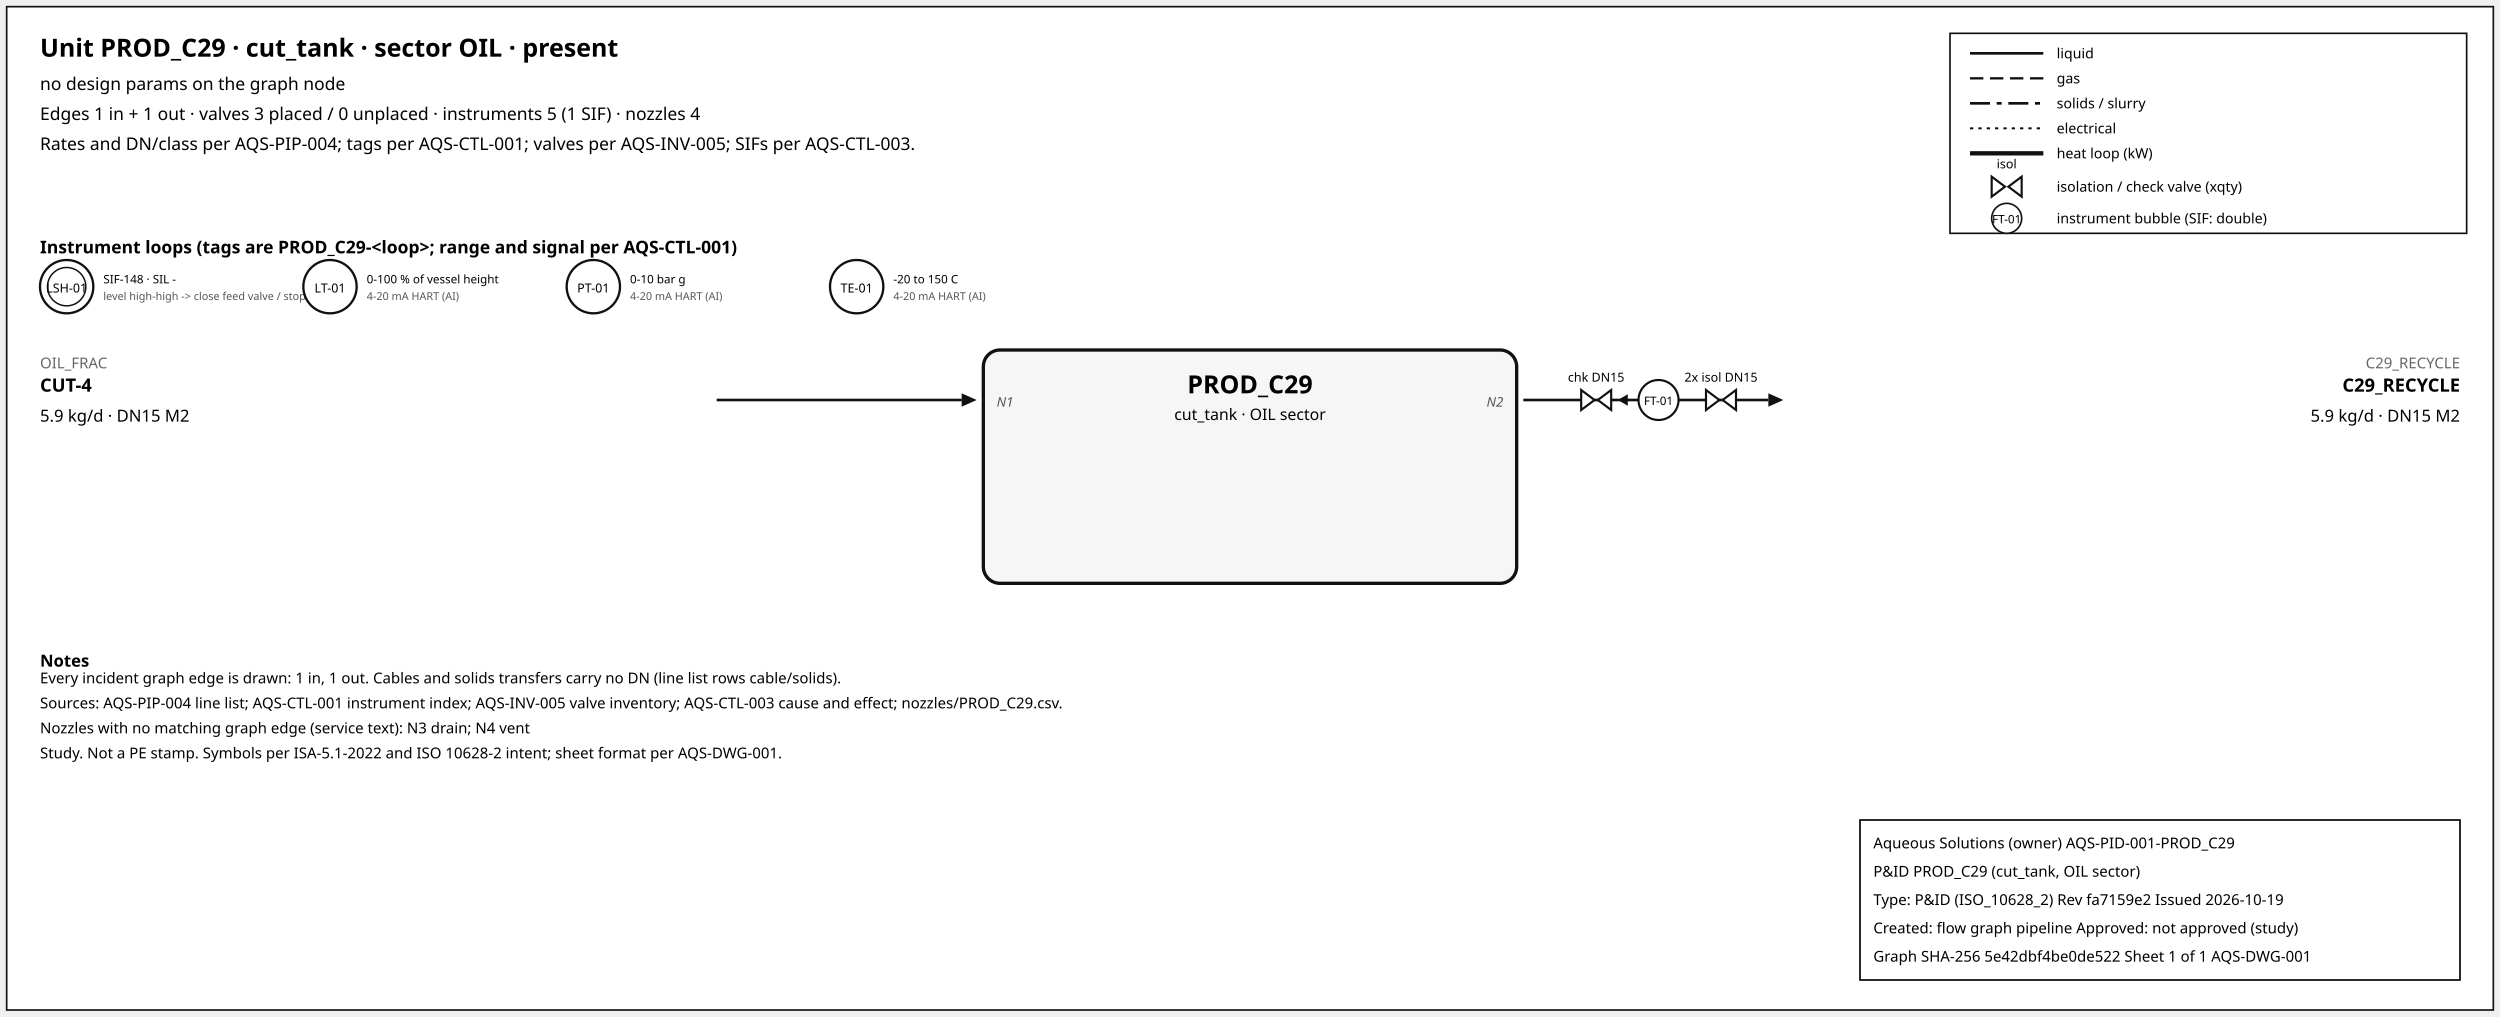
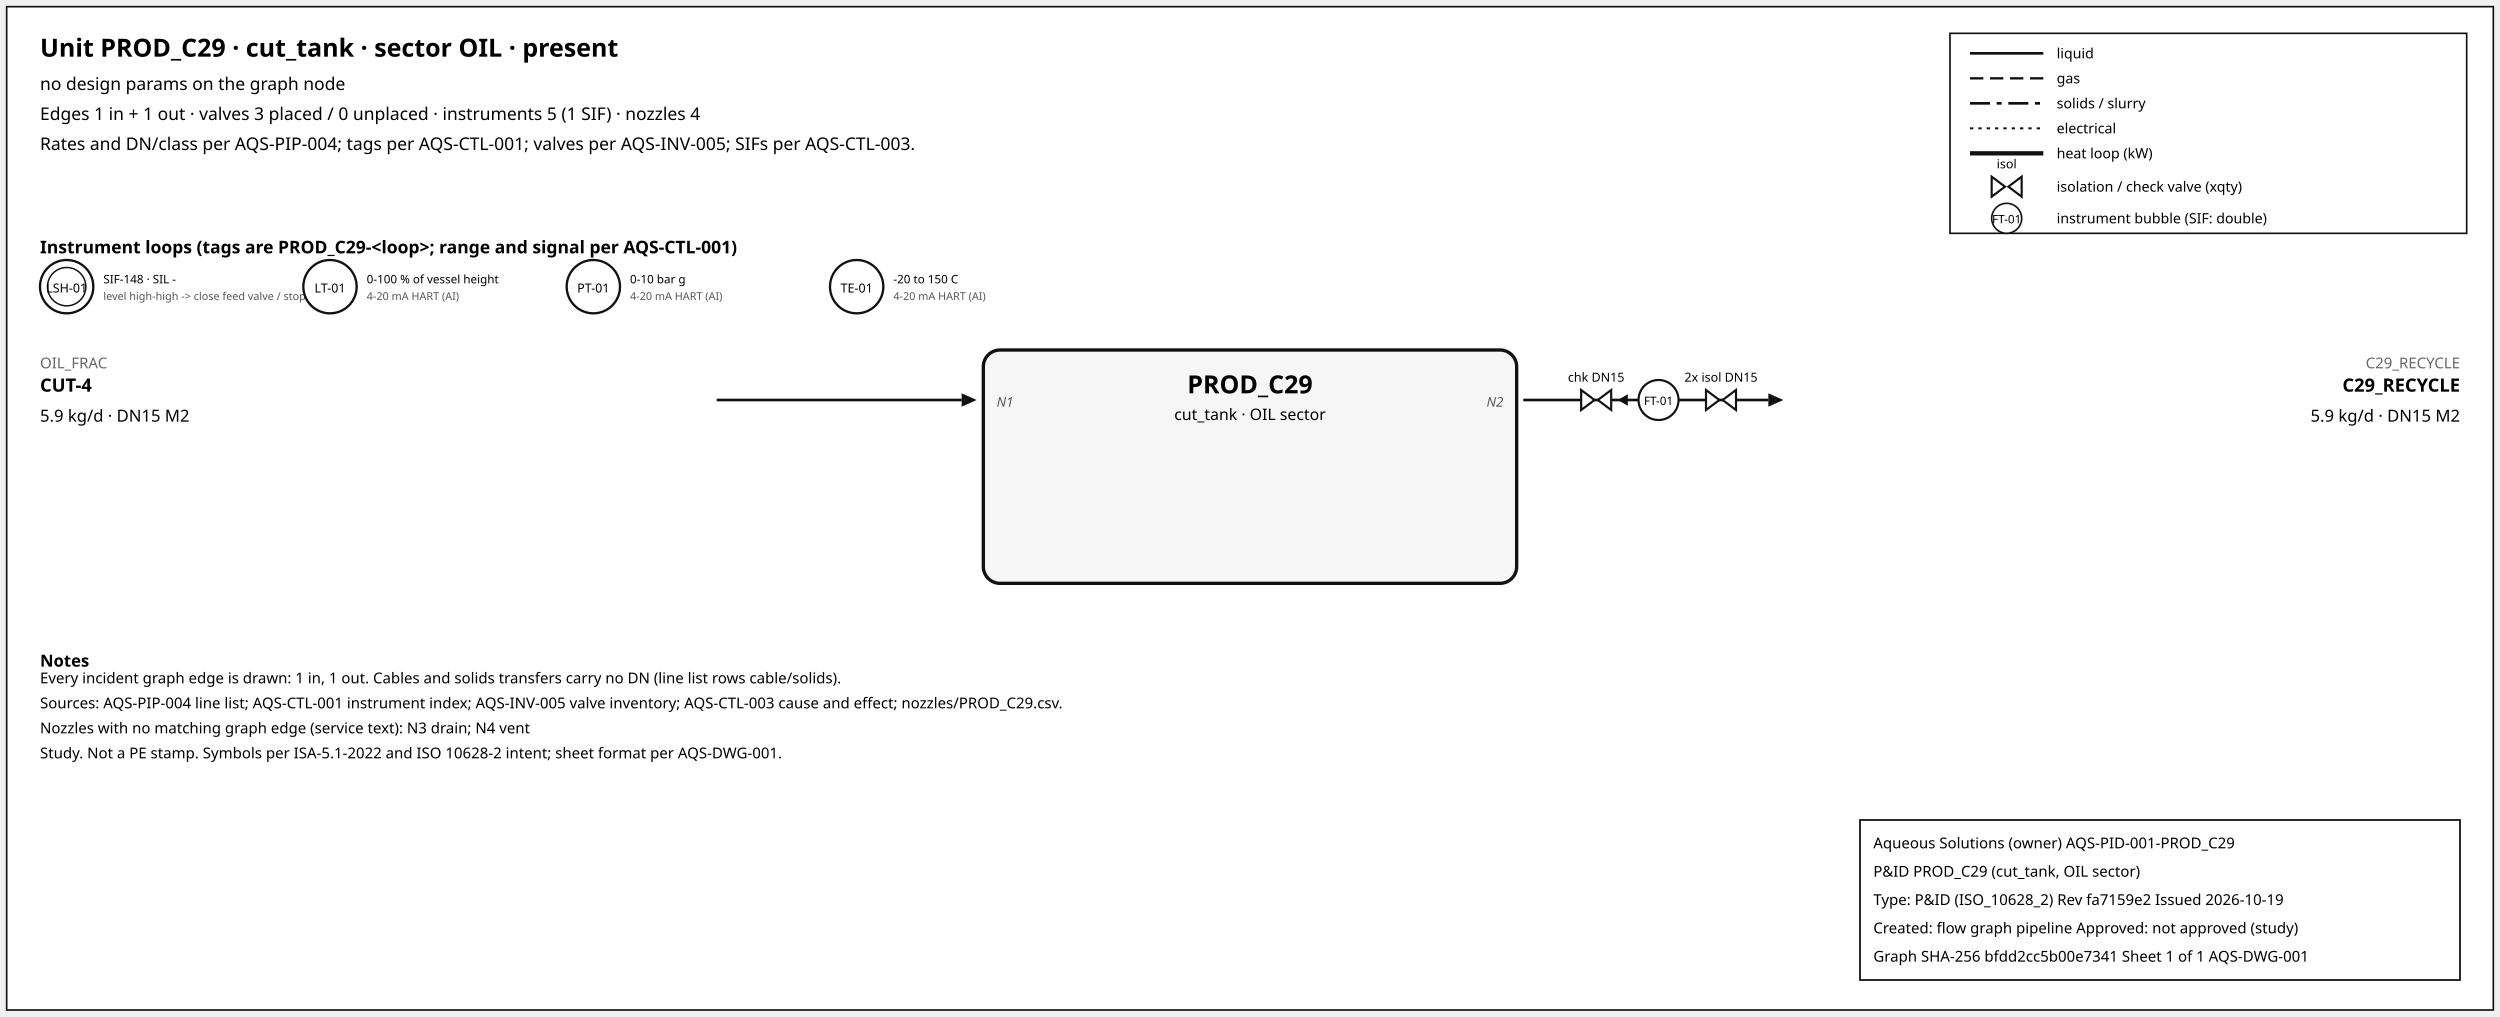
<svg xmlns="http://www.w3.org/2000/svg" width="1500" height="610" font-family="sans-serif">
  <rect x="4" y="4" width="1492" height="602" fill="white" stroke="#111" />
  <text x="24" y="34" font-size="15" font-weight="600">Unit PROD_C29 · cut_tank · sector OIL · present</text>
  <text x="24" y="54" font-size="10.5">no design params on the graph node</text>
  <text x="24" y="72" font-size="10.5">Edges 1 in + 1 out · valves 3 placed / 0 unplaced · instruments 5 (1 SIF) · nozzles 4</text>
  <text x="24" y="90" font-size="10.5">Rates and DN/class per AQS-PIP-004; tags per AQS-CTL-001; valves per AQS-INV-005; SIFs per AQS-CTL-003.</text>
  <rect x="1170" y="20" width="310" height="120" fill="white" stroke="#111" />
  <line x1="1182" y1="32" x2="1226" y2="32" stroke="#111" stroke-width="1.6" />
  <text x="1234" y="35" font-size="8.5">liquid</text>
  <line x1="1182" y1="47" x2="1226" y2="47" stroke="#111" stroke-width="1.4" stroke-dasharray="8,4" />
  <text x="1234" y="50" font-size="8.5">gas</text>
  <line x1="1182" y1="62" x2="1226" y2="62" stroke="#111" stroke-width="1.6" stroke-dasharray="12,4,3,4" />
  <text x="1234" y="65" font-size="8.5">solids / slurry</text>
  <line x1="1182" y1="77" x2="1226" y2="77" stroke="#111" stroke-width="1.2" stroke-dasharray="2,3" />
  <text x="1234" y="80" font-size="8.5">electrical</text>
  <line x1="1182" y1="92" x2="1226" y2="92" stroke="#111" stroke-width="2.6" />
  <text x="1234" y="95" font-size="8.5">heat loop (kW)</text>
  <path d="M 1195.0,106 L 1203.0,112 L 1195.0,118 Z M 1213.0,106 L 1205.0,112 L 1213.0,118 Z" fill="white" stroke="#111" stroke-width="1.3" />
  <text x="1204.0" y="101.0" font-size="7.5" text-anchor="middle">isol</text>
  <text x="1234" y="115" font-size="8.5">isolation / check valve (xqty)</text>
  <circle cx="1204" cy="131" r="9" fill="white" stroke="#111" />
  <text x="1204" y="134" font-size="7" text-anchor="middle">FT-01</text>
  <text x="1234" y="134" font-size="8.5">instrument bubble (SIF: double)</text>
  <text x="24" y="152" font-size="10.5" font-weight="600">Instrument loops (tags are PROD_C29-&lt;loop&gt;; range and signal per AQS-CTL-001)</text>
  <circle cx="40" cy="172" r="16" fill="white" stroke="#111" stroke-width="1.4" />
  <circle cx="40" cy="172" r="11.5" fill="none" stroke="#111" stroke-width="0.9" />
  <text x="40" y="175.5" font-size="7.5" text-anchor="middle">LSH-01</text>
  <text x="62" y="170" font-size="7">SIF-148 · SIL -</text>
  <text x="62" y="180" font-size="6.5" fill="#555">level high-high -&gt; close feed valve / stop f</text>
  <circle cx="198" cy="172" r="16" fill="white" stroke="#111" stroke-width="1.4" />
  <text x="198" y="175.5" font-size="7.5" text-anchor="middle">LT-01</text>
  <text x="220" y="170" font-size="7">0-100 % of vessel height</text>
  <text x="220" y="180" font-size="6.5" fill="#555">4-20 mA HART (AI)</text>
  <circle cx="356" cy="172" r="16" fill="white" stroke="#111" stroke-width="1.4" />
  <text x="356" y="175.5" font-size="7.5" text-anchor="middle">PT-01</text>
  <text x="378" y="170" font-size="7">0-10 bar g</text>
  <text x="378" y="180" font-size="6.5" fill="#555">4-20 mA HART (AI)</text>
  <circle cx="514" cy="172" r="16" fill="white" stroke="#111" stroke-width="1.4" />
  <text x="514" y="175.5" font-size="7.5" text-anchor="middle">TE-01</text>
  <text x="536" y="170" font-size="7">-20 to 150 C</text>
  <text x="536" y="180" font-size="6.5" fill="#555">4-20 mA HART (AI)</text>
  <rect x="590" y="210" width="320" height="140" rx="10" fill="#f6f6f6" stroke="#111" stroke-width="2" />
  <text x="750.0" y="236" font-size="15" font-weight="700" text-anchor="middle">PROD_C29</text>
  <text x="750.0" y="252" font-size="9.5" text-anchor="middle">cut_tank · OIL sector</text>
  <line x1="430" y1="240" x2="577" y2="240" stroke="#111" stroke-width="1.6" class="edge-in" />
  <polygon points="586,240 577,236 577,244" fill="#111" />
  <text x="24" y="221" font-size="9" fill="#666" text-anchor="start">OIL_FRAC</text>
  <text x="24" y="235" font-size="11" font-weight="600" text-anchor="start">CUT-4</text>
  <text x="24" y="253" font-size="10" text-anchor="start">5.9 kg/d · DN15 M2</text>
  <text x="598" y="244" font-size="8" font-style="italic" fill="#555" text-anchor="start">N1</text>
  <line x1="914" y1="240" x2="1061" y2="240" stroke="#111" stroke-width="1.6" class="edge-out" />
  <polygon points="1070,240 1061,236 1061,244" fill="#111" />
  <text x="1476" y="221" font-size="9" fill="#666" text-anchor="end">C29_RECYCLE</text>
  <text x="1476" y="235" font-size="11" font-weight="600" text-anchor="end">C29_RECYCLE</text>
  <text x="1476" y="253" font-size="10" text-anchor="end">5.9 kg/d · DN15 M2</text>
  <text x="902" y="244" font-size="8" font-style="italic" fill="#555" text-anchor="end">N2</text>
  <line x1="979.7" y1="240" x2="971.7" y2="240" stroke="#111" stroke-width="1.2" />
  <polygon points="970.7,240 976.7,236.5 976.7,243.5" fill="#111" />
  <path d="M 948.7,234 L 956.7,240 L 948.7,246 Z M 966.7,234 L 958.7,240 L 966.7,246 Z" fill="white" stroke="#111" stroke-width="1.3" />
  <text x="957.7" y="229.0" font-size="7.5" text-anchor="middle">chk DN15</text>
  <path d="M 1023.6,234 L 1031.6,240 L 1023.6,246 Z M 1041.6,234 L 1033.6,240 L 1041.6,246 Z" fill="white" stroke="#111" stroke-width="1.3" />
  <text x="1032.6" y="229.0" font-size="7.5" text-anchor="middle">2x isol DN15</text>
  <circle cx="995.12" cy="240" r="12" fill="white" stroke="#111" stroke-width="1.3" />
  <text x="995.12" y="243" font-size="7" text-anchor="middle">FT-01</text>
  <text x="24" y="400" font-size="10" font-weight="600">Notes</text>
  <text x="24" y="410" font-size="9">Every incident graph edge is drawn: 1 in, 1 out. Cables and solids transfers carry no DN (line list rows cable/solids).</text>
  <text x="24" y="425" font-size="9">Sources: AQS-PIP-004 line list; AQS-CTL-001 instrument index; AQS-INV-005 valve inventory; AQS-CTL-003 cause and effect; nozzles/PROD_C29.csv.</text>
  <text x="24" y="440" font-size="9">Nozzles with no matching graph edge (service text): N3 drain; N4 vent</text>
  <text x="24" y="455" font-size="9">Study. Not a PE stamp. Symbols per ISA-5.1-2022 and ISO 10628-2 intent; sheet format per AQS-DWG-001.</text>
  <g id="aqs-title-block">
    <rect x="1116" y="492" width="360" height="96" fill="white" stroke="black" stroke-width="1" />
    <text x="1124" y="509" font-size="9">Aqueous Solutions (owner)   AQS-PID-001-PROD_C29</text>
    <text x="1124" y="526" font-size="9">P&amp;ID PROD_C29 (cut_tank, OIL sector)</text>
    <text x="1124" y="543" font-size="9">Type: P&amp;ID (ISO_10628_2)   Rev fa7159e2   Issued 2026-10-19</text>
    <text x="1124" y="560" font-size="9">Created: flow graph pipeline   Approved: not approved (study)</text>
-     <text x="1124" y="577" font-size="9">Graph SHA-256 5e42dbf4be0de522   Sheet 1 of 1   AQS-DWG-001</text>
+     <text x="1124" y="577" font-size="9">Graph SHA-256 bfdd2cc5b00e7341   Sheet 1 of 1   AQS-DWG-001</text>
  </g>
</svg>
